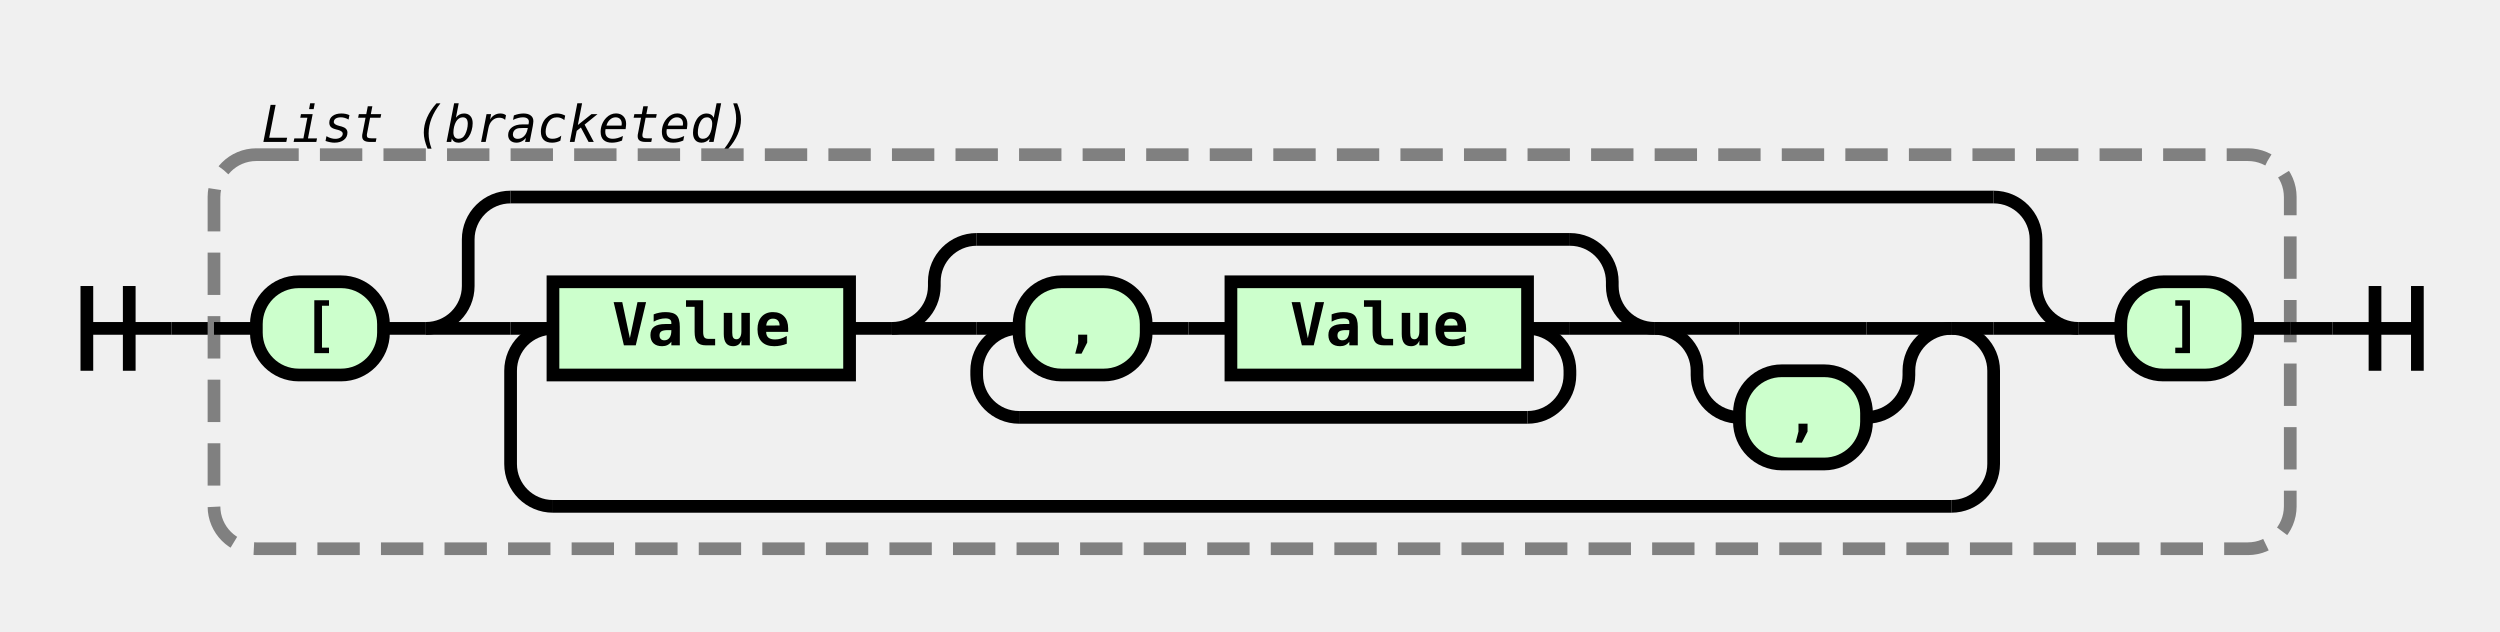
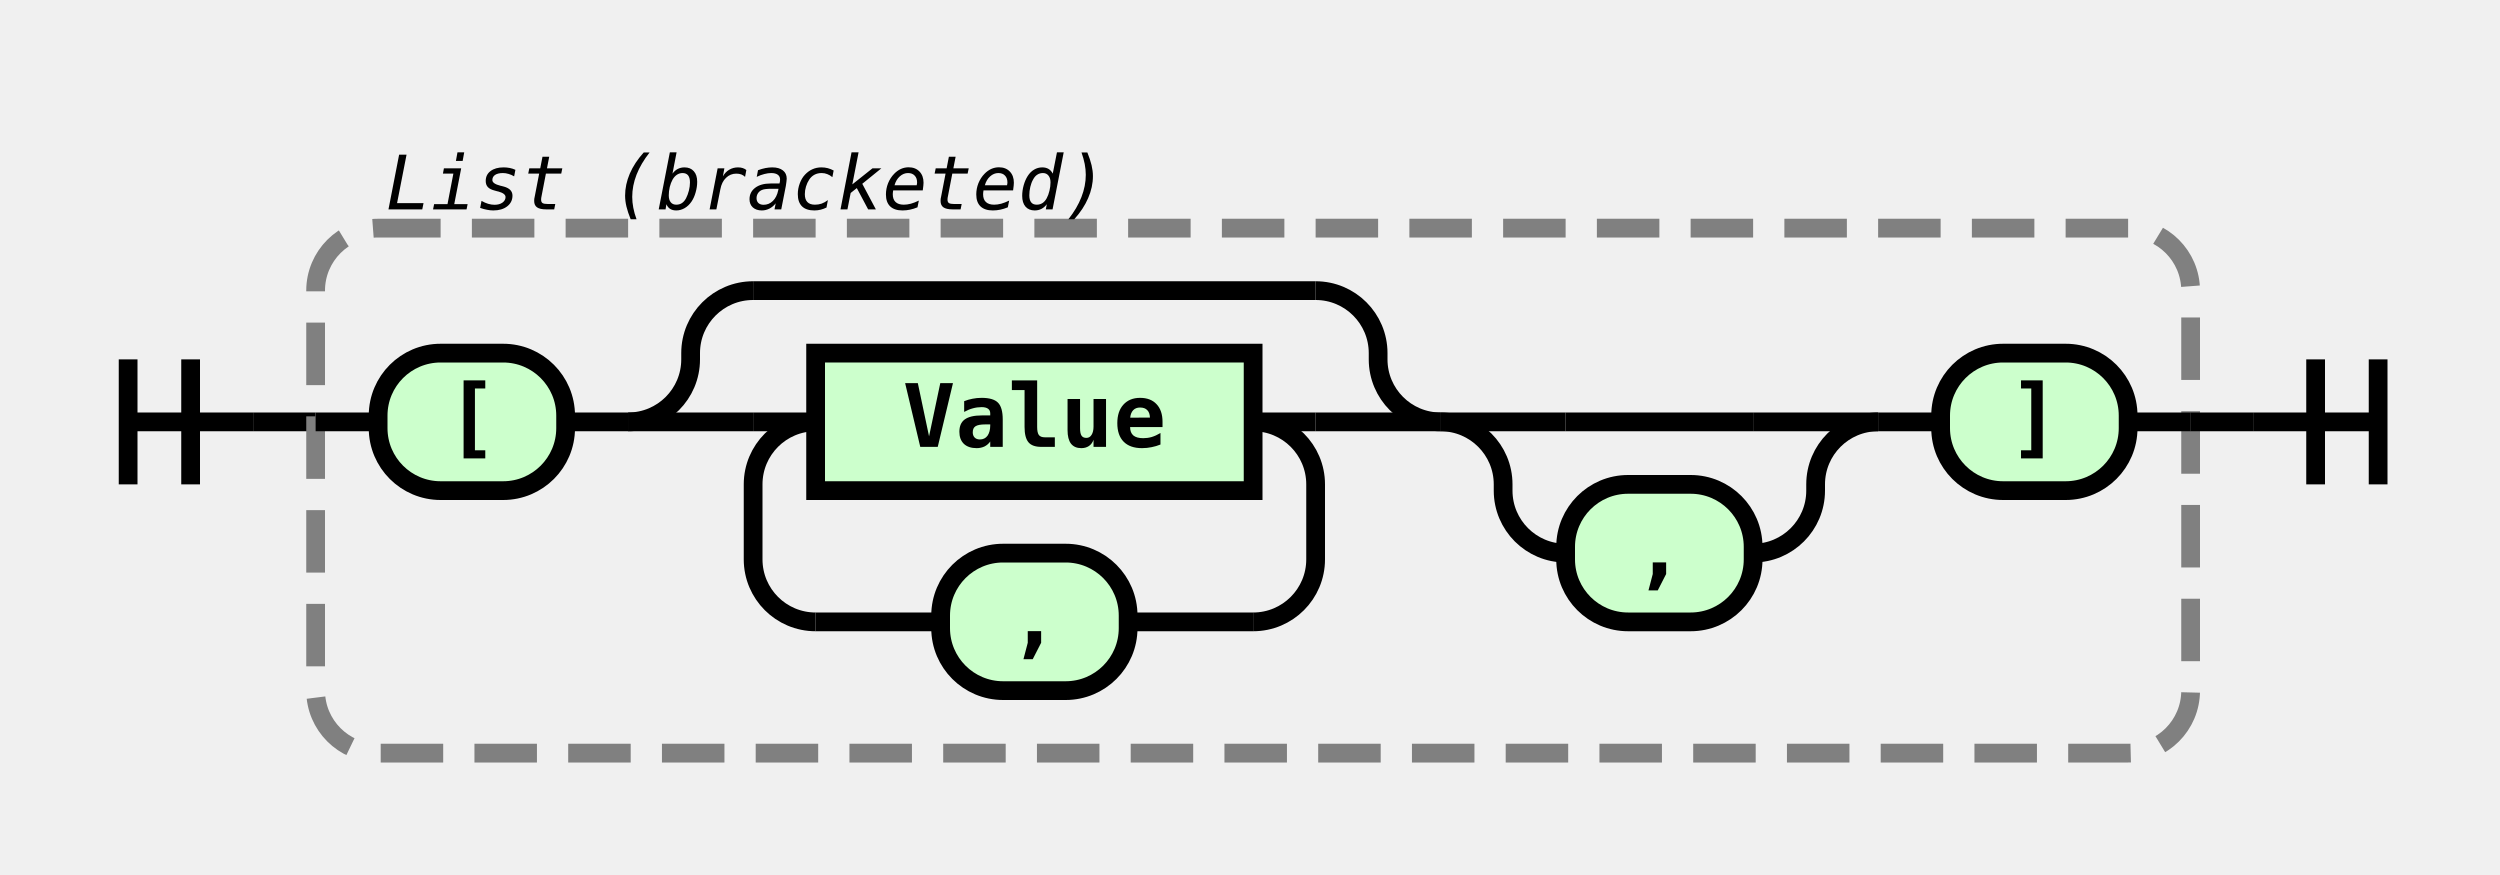
- <svg xmlns="http://www.w3.org/2000/svg" class="railroad-diagram" width="590" height="149" viewBox="0 0 590 149">
+ <svg xmlns="http://www.w3.org/2000/svg" class="railroad-diagram" width="400" height="140" viewBox="0 0 400 140">
  <g transform="translate(.5 .5)">
    <g>
-       <path d="M20 67v20m10 -20v20m-10 -10h20" />
+       <path d="M20 57v20m10 -20v20m-10 -10h20" />
    </g>
-     <path d="M40 77h10" />
+     <path d="M40 67h10" />
    <g>
-       <path d="M50 77h0" />
-       <path d="M540 77h0" />
-       <rect x="50" y="36" width="490" height="93" rx="10" ry="10" class="group-box" />
+       <path d="M50 67h0" />
+       <path d="M350 67h0" />
+       <rect x="50" y="36" width="300" height="84" rx="10" ry="10" class="group-box" />
      <g>
-         <path d="M50 77h10" />
-         <path d="M530 77h10" />
+         <path d="M50 67h10" />
+         <path d="M340 67h10" />
        <g class="terminal ">
-           <path d="M60 77h0" />
-           <path d="M90 77h0" />
-           <rect x="60" y="66" width="30" height="22" rx="10" ry="10" />
-           <text x="75" y="81">[</text>
+           <path d="M60 67h0" />
+           <path d="M90 67h0" />
+           <rect x="60" y="56" width="30" height="22" rx="10" ry="10" />
+           <text x="75" y="71">[</text>
        </g>
-         <path d="M90 77h10" />
+         <path d="M90 67h10" />
        <g>
-           <path d="M100 77h0" />
-           <path d="M490 77h0" />
-           <path d="M100 77a10 10 0 0 0 10 -10v-11a10 10 0 0 1 10 -10" />
+           <path d="M100 67h0" />
+           <path d="M230 67h0" />
+           <path d="M100 67a10 10 0 0 0 10 -10v-1a10 10 0 0 1 10 -10" />
          <g>
-             <path d="M120 46h350" />
+             <path d="M120 46h90" />
          </g>
-           <path d="M470 46a10 10 0 0 1 10 10v11a10 10 0 0 0 10 10" />
-           <path d="M100 77h20" />
+           <path d="M210 46a10 10 0 0 1 10 10v1a10 10 0 0 0 10 10" />
+           <path d="M100 67h20" />
          <g>
-             <path d="M120 77h0" />
-             <path d="M470 77h0" />
-             <path d="M120 77h10" />
+             <path d="M120 67h0" />
+             <path d="M210 67h0" />
+             <path d="M120 67h10" />
            <g>
-               <path d="M130 77h0" />
-               <path d="M460 77h0" />
+               <path d="M130 67h0" />
+               <path d="M200 67h0" />
              <g class="non-terminal ">
-                 <path d="M130 77h0" />
-                 <path d="M200 77h0" />
-                 <rect x="130" y="66" width="70" height="22" />
-                 <text x="165" y="81">Value</text>
-               </g>
-               <path d="M200 77h10" />
-               <g>
-                 <path d="M210 77h0" />
-                 <path d="M390 77h0" />
-                 <path d="M210 77a10 10 0 0 0 10 -10v-1a10 10 0 0 1 10 -10" />
-                 <g>
-                   <path d="M230 56h140" />
-                 </g>
-                 <path d="M370 56a10 10 0 0 1 10 10v1a10 10 0 0 0 10 10" />
-                 <path d="M210 77h20" />
-                 <g>
-                   <path d="M230 77h0" />
-                   <path d="M370 77h0" />
-                   <path d="M230 77h10" />
-                   <g>
-                     <path d="M240 77h0" />
-                     <path d="M360 77h0" />
-                     <g class="terminal ">
-                       <path d="M240 77h0" />
-                       <path d="M270 77h0" />
-                       <rect x="240" y="66" width="30" height="22" rx="10" ry="10" />
-                       <text x="255" y="81">,</text>
-                     </g>
-                     <path d="M270 77h10" />
-                     <path d="M280 77h10" />
-                     <g class="non-terminal ">
-                       <path d="M290 77h0" />
-                       <path d="M360 77h0" />
-                       <rect x="290" y="66" width="70" height="22" />
-                       <text x="325" y="81">Value</text>
-                     </g>
-                   </g>
-                   <path d="M360 77h10" />
-                   <path d="M240 77a10 10 0 0 0 -10 10v1a10 10 0 0 0 10 10" />
-                   <g>
-                     <path d="M240 98h120" />
-                   </g>
-                   <path d="M360 98a10 10 0 0 0 10 -10v-1a10 10 0 0 0 -10 -10" />
-                 </g>
-                 <path d="M370 77h20" />
-               </g>
-               <g>
-                 <path d="M390 77h0" />
-                 <path d="M460 77h0" />
-                 <path d="M390 77h20" />
-                 <g>
-                   <path d="M410 77h30" />
-                 </g>
-                 <path d="M440 77h20" />
-                 <path d="M390 77a10 10 0 0 1 10 10v1a10 10 0 0 0 10 10" />
-                 <g class="terminal ">
-                   <path d="M410 98h0" />
-                   <path d="M440 98h0" />
-                   <rect x="410" y="87" width="30" height="22" rx="10" ry="10" />
-                   <text x="425" y="102">,</text>
-                 </g>
-                 <path d="M440 98a10 10 0 0 0 10 -10v-1a10 10 0 0 1 10 -10" />
+                 <path d="M130 67h0" />
+                 <path d="M200 67h0" />
+                 <rect x="130" y="56" width="70" height="22" />
+                 <text x="165" y="71">Value</text>
              </g>
            </g>
-             <path d="M460 77h10" />
-             <path d="M130 77a10 10 0 0 0 -10 10v22a10 10 0 0 0 10 10" />
-             <g>
-               <path d="M130 119h330" />
+             <path d="M200 67h10" />
+             <path d="M130 67a10 10 0 0 0 -10 10v12a10 10 0 0 0 10 10" />
+             <g class="terminal ">
+               <path d="M130 99h20" />
+               <path d="M180 99h20" />
+               <rect x="150" y="88" width="30" height="22" rx="10" ry="10" />
+               <text x="165" y="103">,</text>
            </g>
-             <path d="M460 119a10 10 0 0 0 10 -10v-22a10 10 0 0 0 -10 -10" />
+             <path d="M200 99a10 10 0 0 0 10 -10v-12a10 10 0 0 0 -10 -10" />
          </g>
-           <path d="M470 77h20" />
+           <path d="M210 67h20" />
        </g>
-         <path d="M490 77h10" />
+         <g>
+           <path d="M230 67h0" />
+           <path d="M300 67h0" />
+           <path d="M230 67h20" />
+           <g>
+             <path d="M250 67h30" />
+           </g>
+           <path d="M280 67h20" />
+           <path d="M230 67a10 10 0 0 1 10 10v1a10 10 0 0 0 10 10" />
+           <g class="terminal ">
+             <path d="M250 88h0" />
+             <path d="M280 88h0" />
+             <rect x="250" y="77" width="30" height="22" rx="10" ry="10" />
+             <text x="265" y="92">,</text>
+           </g>
+           <path d="M280 88a10 10 0 0 0 10 -10v-1a10 10 0 0 1 10 -10" />
+         </g>
+         <path d="M300 67h10" />
        <g class="terminal ">
-           <path d="M500 77h0" />
-           <path d="M530 77h0" />
-           <rect x="500" y="66" width="30" height="22" rx="10" ry="10" />
-           <text x="515" y="81">]</text>
+           <path d="M310 67h0" />
+           <path d="M340 67h0" />
+           <rect x="310" y="56" width="30" height="22" rx="10" ry="10" />
+           <text x="325" y="71">]</text>
        </g>
      </g>
      <g class="comment ">
        <path d="M50 28h0" />
        <path d="M188 28h0" />
        <text x="119" y="33" class="comment">List (bracketed)</text>
      </g>
    </g>
-     <path d="M540 77h10" />
-     <path d="M 550 77 h 20 m -10 -10 v 20 m 10 -20 v 20" />
+     <path d="M350 67h10" />
+     <path d="M 360 67 h 20 m -10 -10 v 20 m 10 -20 v 20" />
  </g>
  <style>
	svg {
		background-color: hsl(30,20%,95%);
	}
	path {
		stroke-width: 3;
		stroke: black;
		fill: rgba(0,0,0,0);
	}
	text {
		font: bold 14px monospace;
		text-anchor: middle;
		white-space: pre;
	}
	text.diagram-text {
		font-size: 12px;
	}
	text.diagram-arrow {
		font-size: 16px;
	}
	text.label {
		text-anchor: start;
	}
	text.comment {
		font: italic 12px monospace;
	}
	g.non-terminal text {
		/*font-style: italic;*/
	}
	rect {
		stroke-width: 3;
		stroke: black;
		fill: hsl(120,100%,90%);
	}
	rect.group-box {
		stroke: gray;
		stroke-dasharray: 10 5;
		fill: none;
	}
	path.diagram-text {
		stroke-width: 3;
		stroke: black;
		fill: white;
		cursor: help;
	}
	g.diagram-text:hover path.diagram-text {
		fill: #eee;
	}</style>
</svg>
